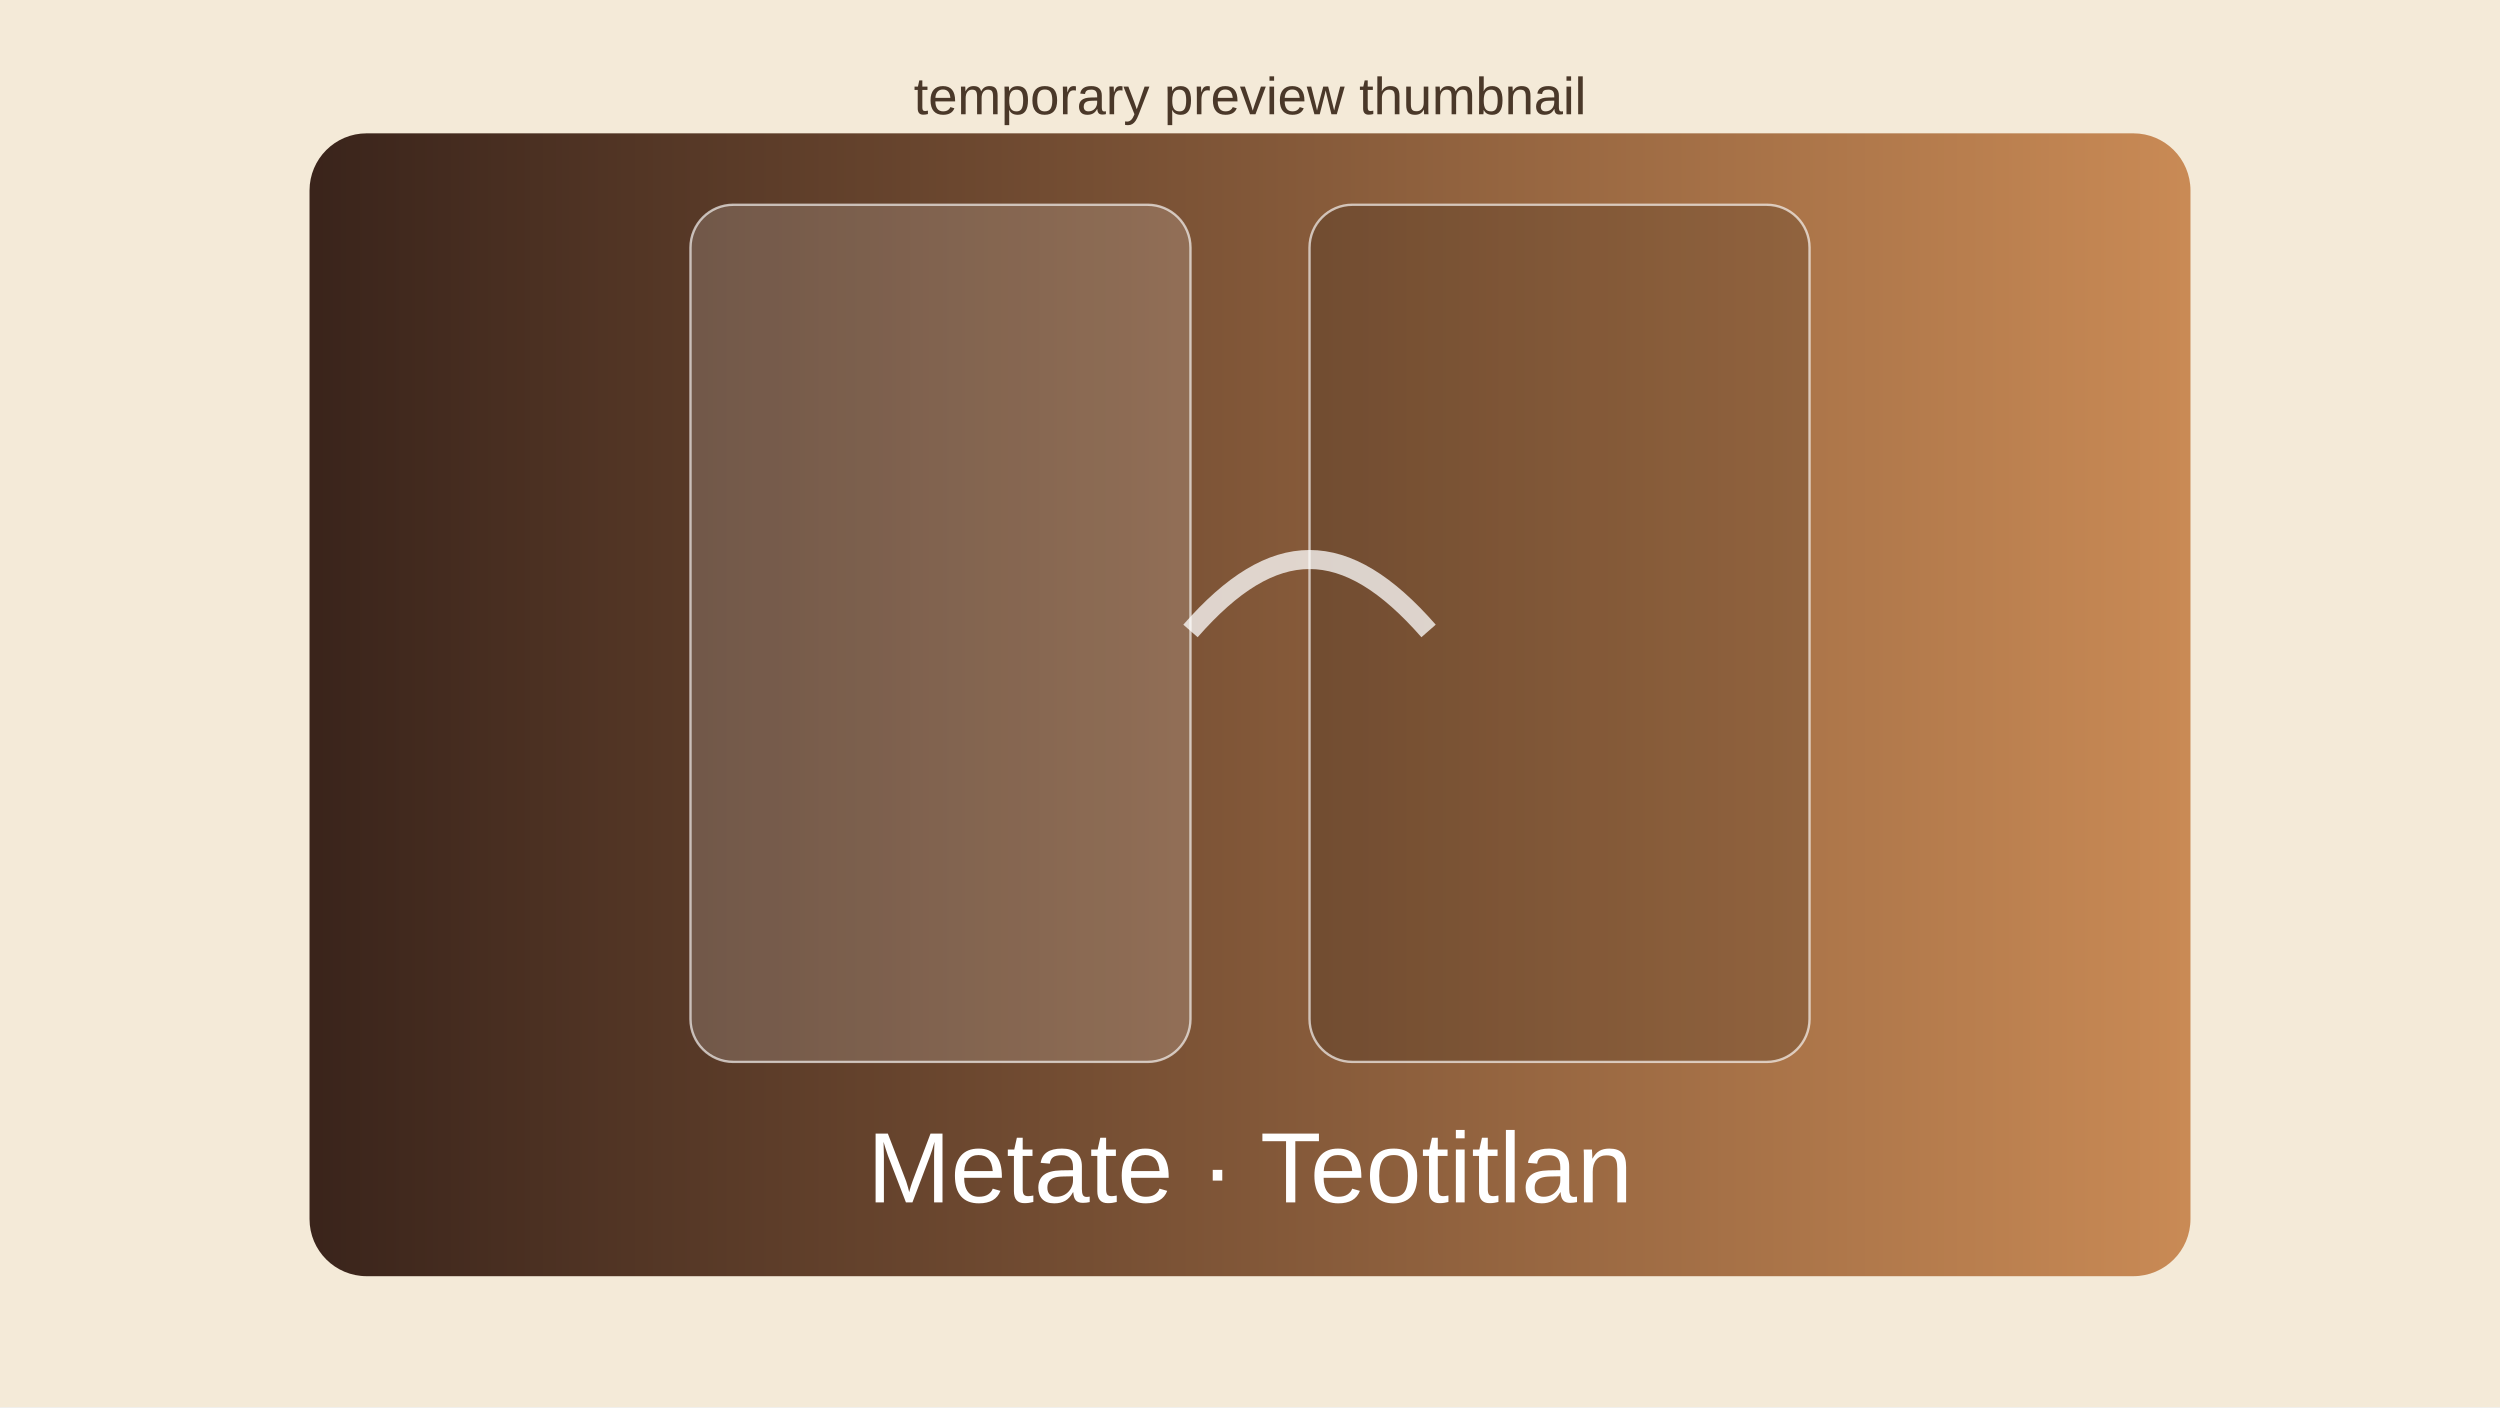
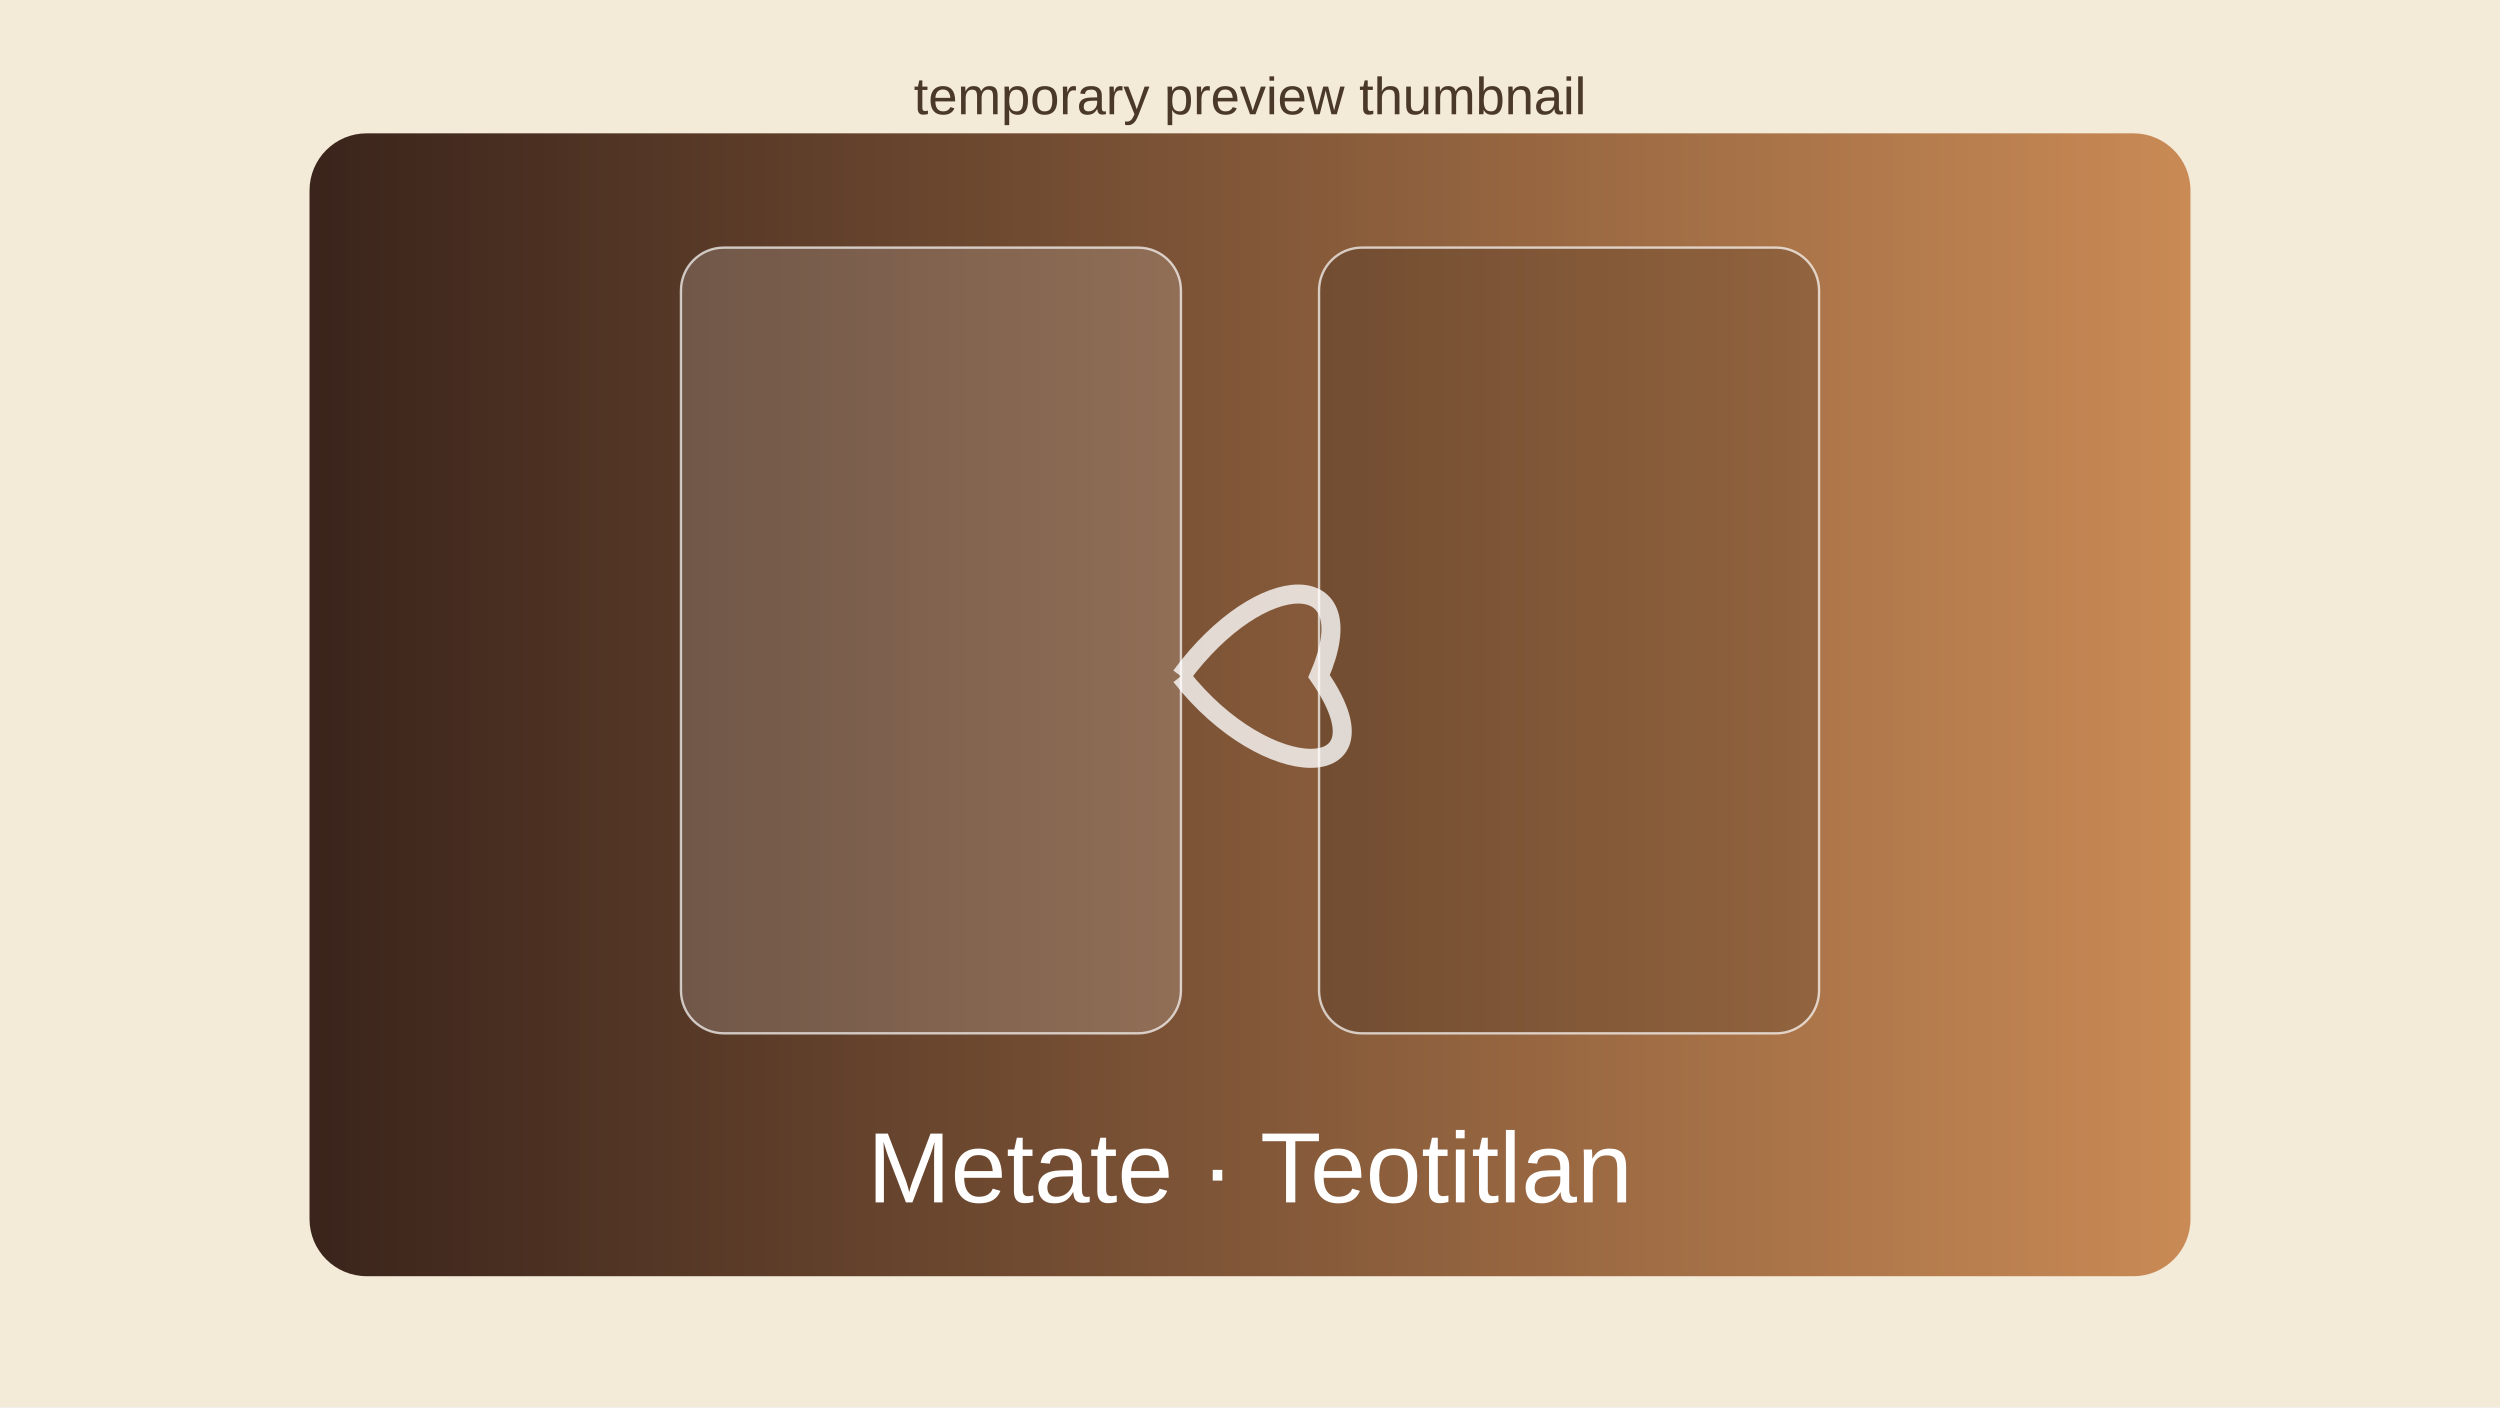
<svg xmlns="http://www.w3.org/2000/svg" viewBox="0 0 1050 591">
  <defs>
    <linearGradient id="g" x1="0" x2="1">
      <stop stop-color="#3a241b" />
      <stop offset="1" stop-color="#c98a55" />
    </linearGradient>
  </defs>
  <rect width="1050" height="591" fill="#f4ead8" />
  <rect x="130" y="56" width="790" height="480" rx="24" fill="url(#g)" />
-   <rect x="290" y="86" width="210" height="360" rx="18" fill="rgba(255,255,255,.16)" stroke="rgba(255,255,255,.65)" />
-   <rect x="550" y="86" width="210" height="360" rx="18" fill="rgba(0,0,0,.16)" stroke="rgba(255,255,255,.65)" />
-   <path d="M500 265 C535 225 565 225 600 265" fill="none" stroke="rgba(255,255,255,.75)" stroke-width="8" />
+   <rect x="286" y="104" width="210" height="330" rx="18" fill="rgba(255,255,255,.16)" stroke="rgba(255,255,255,.7)" />
+   <rect x="554" y="104" width="210" height="330" rx="18" fill="rgba(0,0,0,.16)" stroke="rgba(255,255,255,.7)" />
+   <path d="M496 284 C530 238 574 238 554 284 C586 330 532 330 496 284" fill="none" stroke="rgba(255,255,255,.78)" stroke-width="8" />
  <text x="525" y="505" text-anchor="middle" font-family="Arial, sans-serif" font-size="42" fill="#fff">Metate · Teotitlan</text>
  <text x="525" y="48" text-anchor="middle" font-family="Arial, sans-serif" font-size="22" fill="#4a3829">temporary preview thumbnail</text>
</svg>
